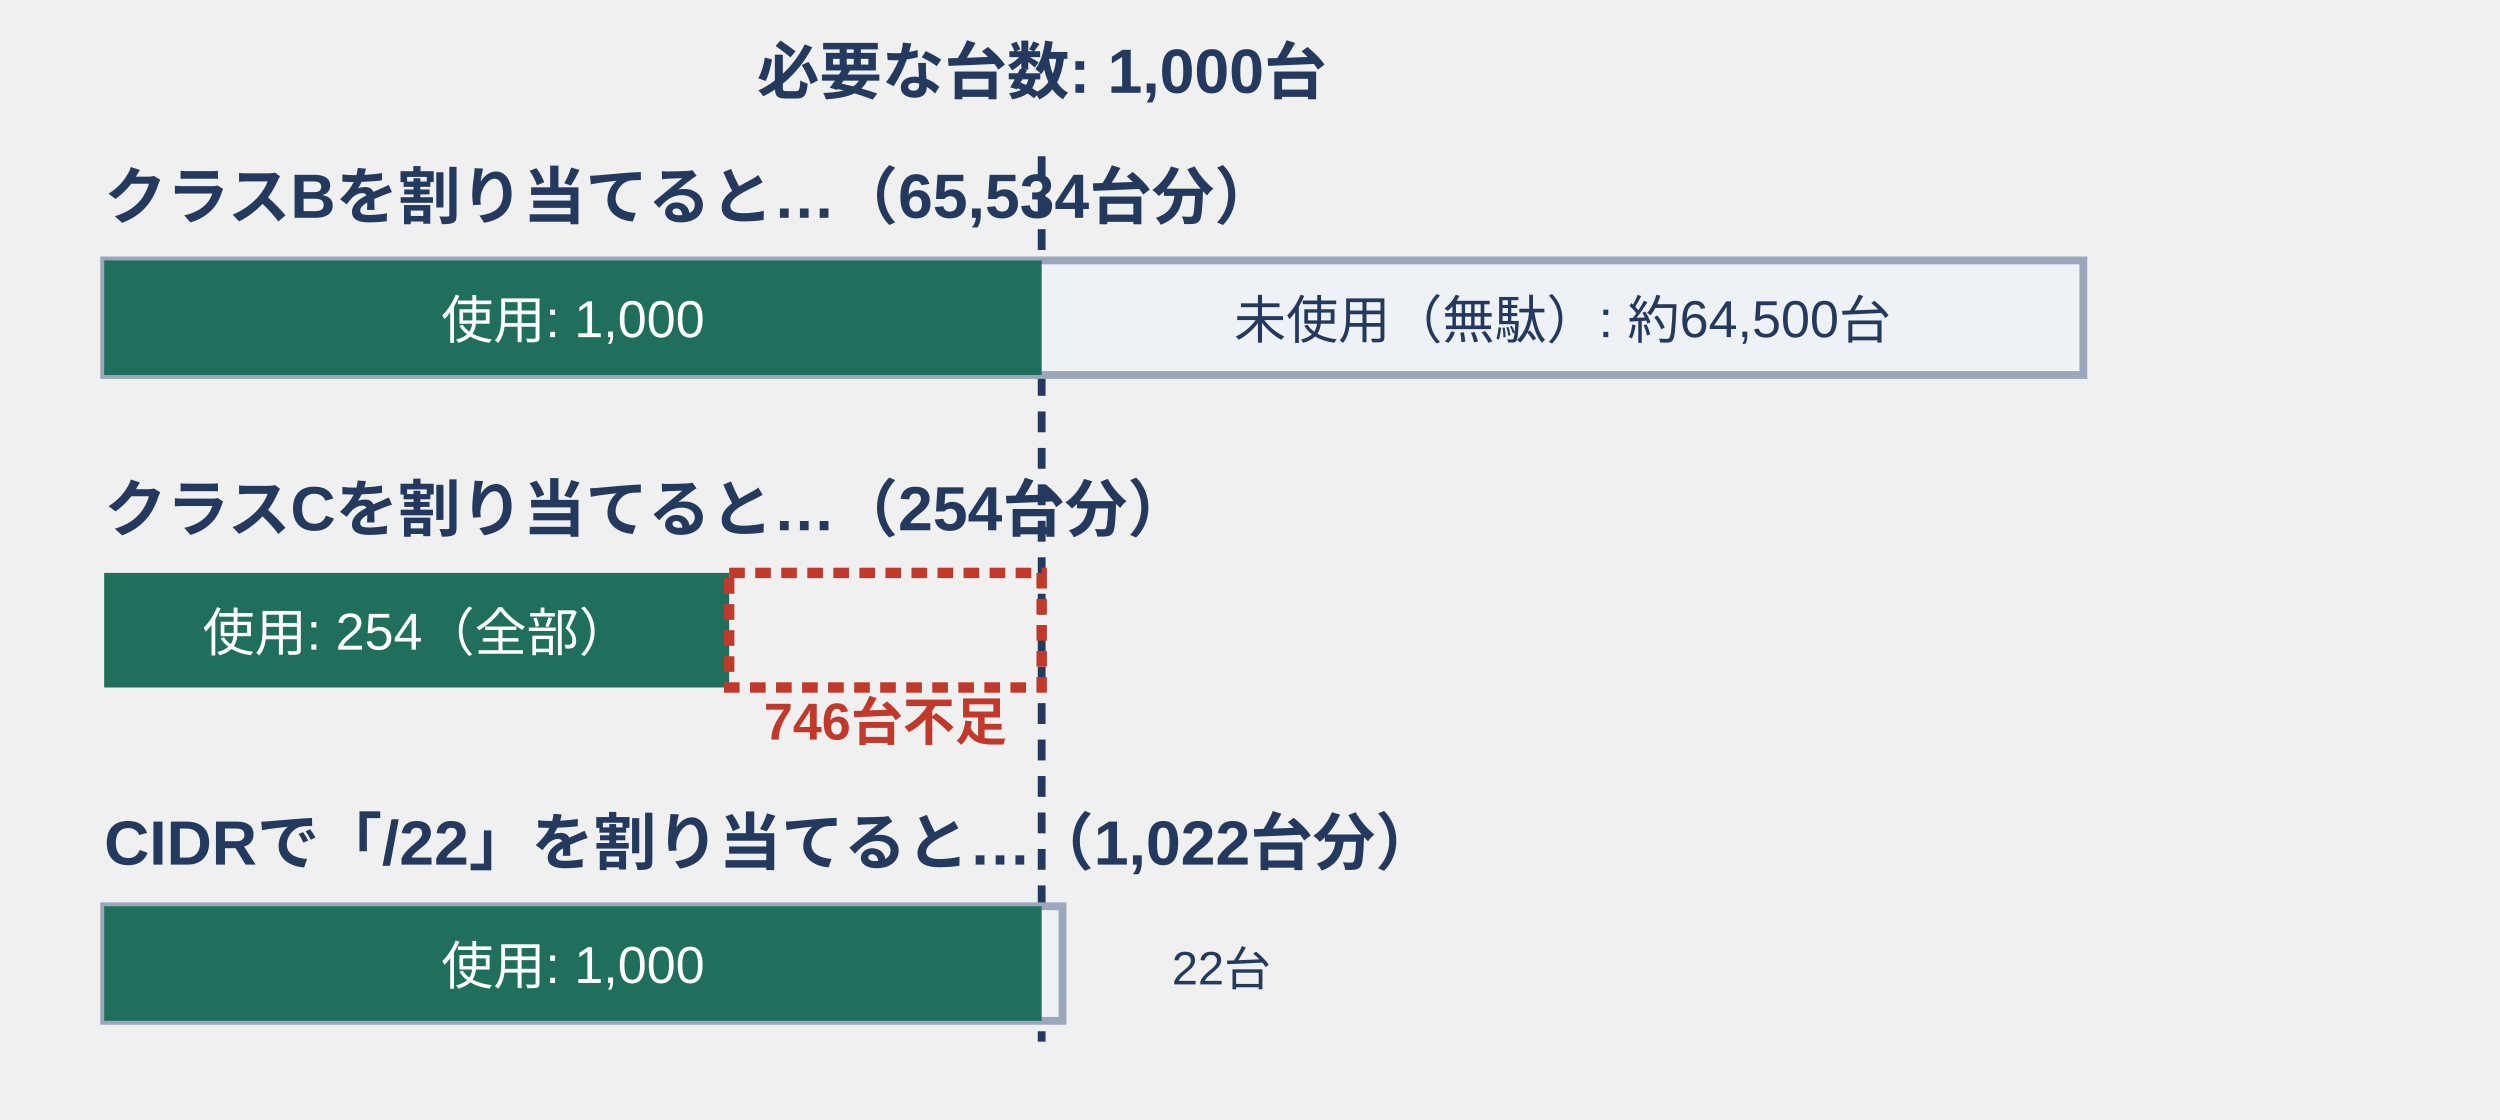
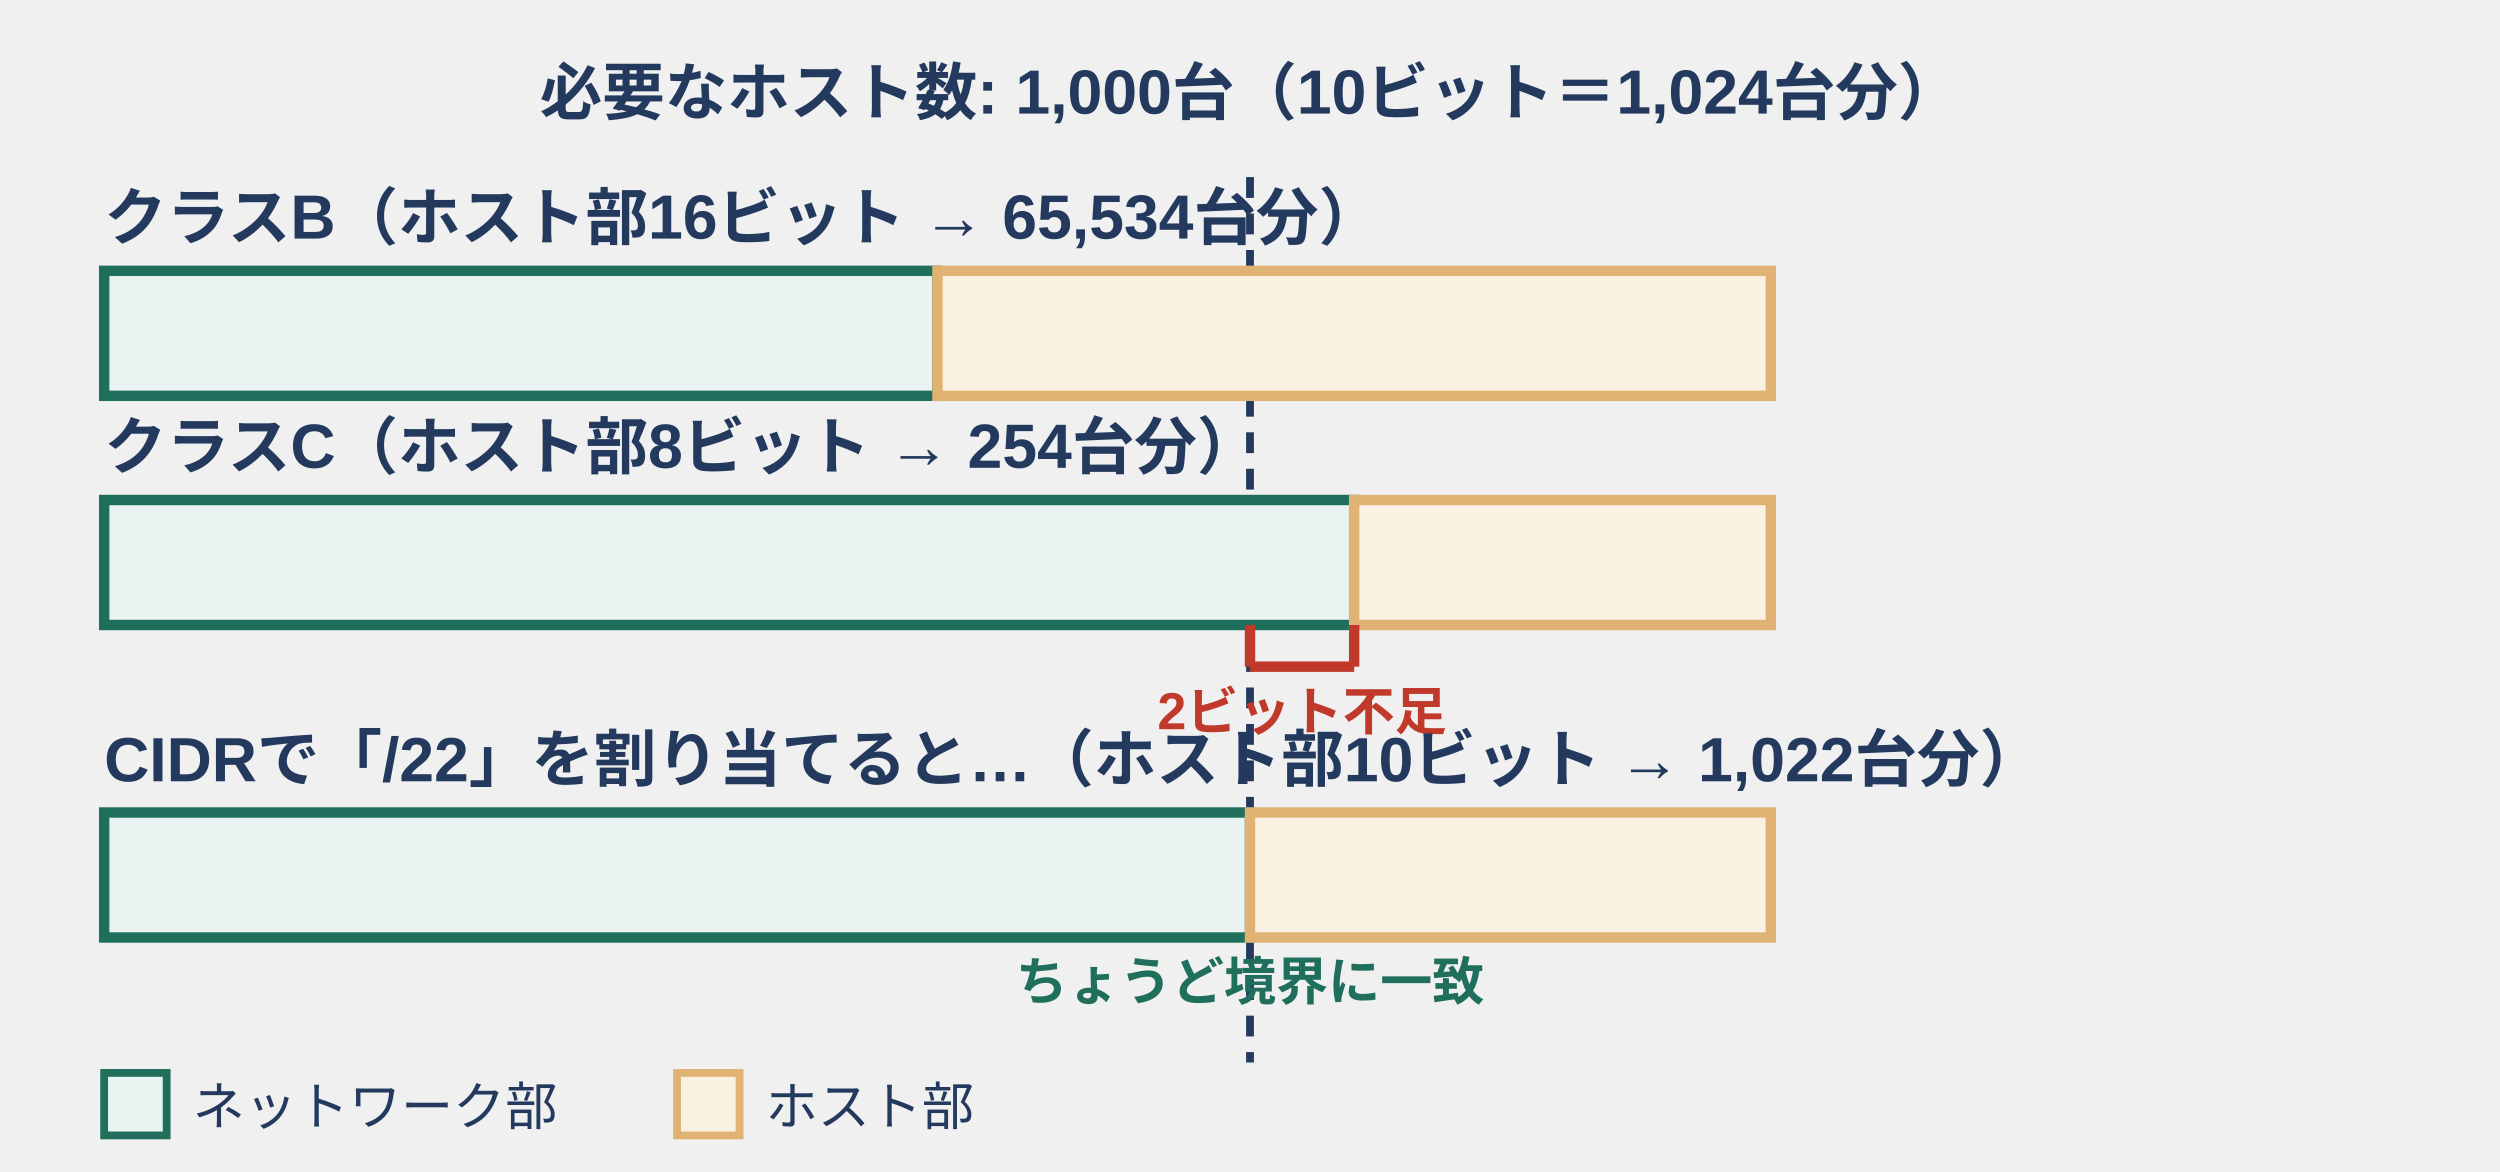
- <svg xmlns="http://www.w3.org/2000/svg" viewBox="0 0 480 215" width="480" height="215">
-   <line x1="200" y1="30" x2="200" y2="200" stroke="#233a5e" stroke-width="1.5" stroke-dasharray="4 3" />
-   <text x="200" y="18" text-anchor="middle" font-family="Arial, Helvetica, sans-serif" font-size="12" font-weight="bold" fill="#233a5e">必要な台数: 1,000台</text>
-   <text x="20" y="42" font-family="Arial, Helvetica, sans-serif" font-size="12" font-weight="bold" fill="#233a5e">クラスBを割り当てると…（65,534台分）</text>
-   <rect x="20" y="50" width="380" height="22" fill="#eef1f6" stroke="#9aa7bd" stroke-width="1.5" />
-   <rect x="20" y="50" width="180" height="22" fill="#1f6f5c" />
-   <text x="110" y="65" text-anchor="middle" font-family="Arial, Helvetica, sans-serif" font-size="10" fill="#ffffff">使用: 1,000</text>
-   <text x="300" y="65" text-anchor="middle" font-family="Arial, Helvetica, sans-serif" font-size="10" fill="#233a5e">未使用（無駄）: 約64,500台</text>
-   <text x="20" y="102" font-family="Arial, Helvetica, sans-serif" font-size="12" font-weight="bold" fill="#233a5e">クラスCを割り当てると…（254台分）</text>
-   <rect x="20" y="110" width="120" height="22" fill="#1f6f5c" />
-   <text x="80" y="125" text-anchor="middle" font-family="Arial, Helvetica, sans-serif" font-size="10" fill="#ffffff">使用: 254（全部）</text>
-   <rect x="140" y="110" width="60" height="22" fill="none" stroke="#c0392b" stroke-width="2" stroke-dasharray="3 2" />
-   <text x="170" y="142" text-anchor="middle" font-family="Arial, Helvetica, sans-serif" font-size="10" font-weight="bold" fill="#c0392b">746台不足</text>
-   <text x="20" y="166" font-family="Arial, Helvetica, sans-serif" font-size="12" font-weight="bold" fill="#233a5e">CIDRで「/22」を割り当てると…（1,022台分）</text>
-   <rect x="20" y="174" width="184" height="22" fill="#eef1f6" stroke="#9aa7bd" stroke-width="1.5" />
-   <rect x="20" y="174" width="180" height="22" fill="#1f6f5c" />
-   <text x="110" y="189" text-anchor="middle" font-family="Arial, Helvetica, sans-serif" font-size="10" fill="#ffffff">使用: 1,000</text>
-   <text x="225" y="189" font-family="Arial, Helvetica, sans-serif" font-size="9" fill="#233a5e">22台</text>
+ <svg xmlns="http://www.w3.org/2000/svg" viewBox="0 0 480 225" width="480" height="225">
+   <text x="240" y="22" text-anchor="middle" font-family="Arial, Helvetica, sans-serif" font-size="12" font-weight="bold" fill="#233a5e">必要なホスト数: 1,000台（10ビット＝1,024台分）</text>
+   <line x1="240" y1="34" x2="240" y2="204" stroke="#233a5e" stroke-width="1.5" stroke-dasharray="4 3" />
+   <text x="20" y="46" font-family="Arial, Helvetica, sans-serif" font-size="12" font-weight="bold" fill="#233a5e">クラスB（ホスト部16ビット → 65,534台分）</text>
+   <rect x="20" y="52" width="160" height="24" fill="#e9f4f2" stroke="#1f6f5c" stroke-width="2" />
+   <rect x="180" y="52" width="160" height="24" fill="#fbf1e2" stroke="#e0b374" stroke-width="2" />
+   <text x="20" y="90" font-family="Arial, Helvetica, sans-serif" font-size="12" font-weight="bold" fill="#233a5e">クラスC（ホスト部8ビット → 254台分）</text>
+   <rect x="20" y="96" width="240" height="24" fill="#e9f4f2" stroke="#1f6f5c" stroke-width="2" />
+   <rect x="260" y="96" width="80" height="24" fill="#fbf1e2" stroke="#e0b374" stroke-width="2" />
+   <line x1="240" y1="120" x2="240" y2="128" stroke="#c0392b" stroke-width="2" />
+   <line x1="260" y1="120" x2="260" y2="128" stroke="#c0392b" stroke-width="2" />
+   <line x1="240" y1="128" x2="260" y2="128" stroke="#c0392b" stroke-width="2" />
+   <text x="250" y="140" text-anchor="middle" font-family="Arial, Helvetica, sans-serif" font-size="10" font-weight="bold" fill="#c0392b">2ビット不足</text>
+   <text x="20" y="150" font-family="Arial, Helvetica, sans-serif" font-size="12" font-weight="bold" fill="#233a5e">CIDRで「/22」を割り当てると…（ホスト部10ビット → 1,022台分）</text>
+   <rect x="20" y="156" width="220" height="24" fill="#e9f4f2" stroke="#1f6f5c" stroke-width="2" />
+   <rect x="240" y="156" width="100" height="24" fill="#fbf1e2" stroke="#e0b374" stroke-width="2" />
+   <text x="240" y="192" text-anchor="middle" font-family="Arial, Helvetica, sans-serif" font-size="10" font-weight="bold" fill="#1f6f5c">ちょうど境界に一致</text>
+   <rect x="20" y="206" width="12" height="12" fill="#e9f4f2" stroke="#1f6f5c" stroke-width="1.5" />
+   <text x="37" y="216" font-family="Arial, Helvetica, sans-serif" font-size="10" fill="#233a5e">ネットワーク部</text>
+   <rect x="130" y="206" width="12" height="12" fill="#fbf1e2" stroke="#e0b374" stroke-width="1.5" />
+   <text x="147" y="216" font-family="Arial, Helvetica, sans-serif" font-size="10" fill="#233a5e">ホスト部</text>
</svg>
